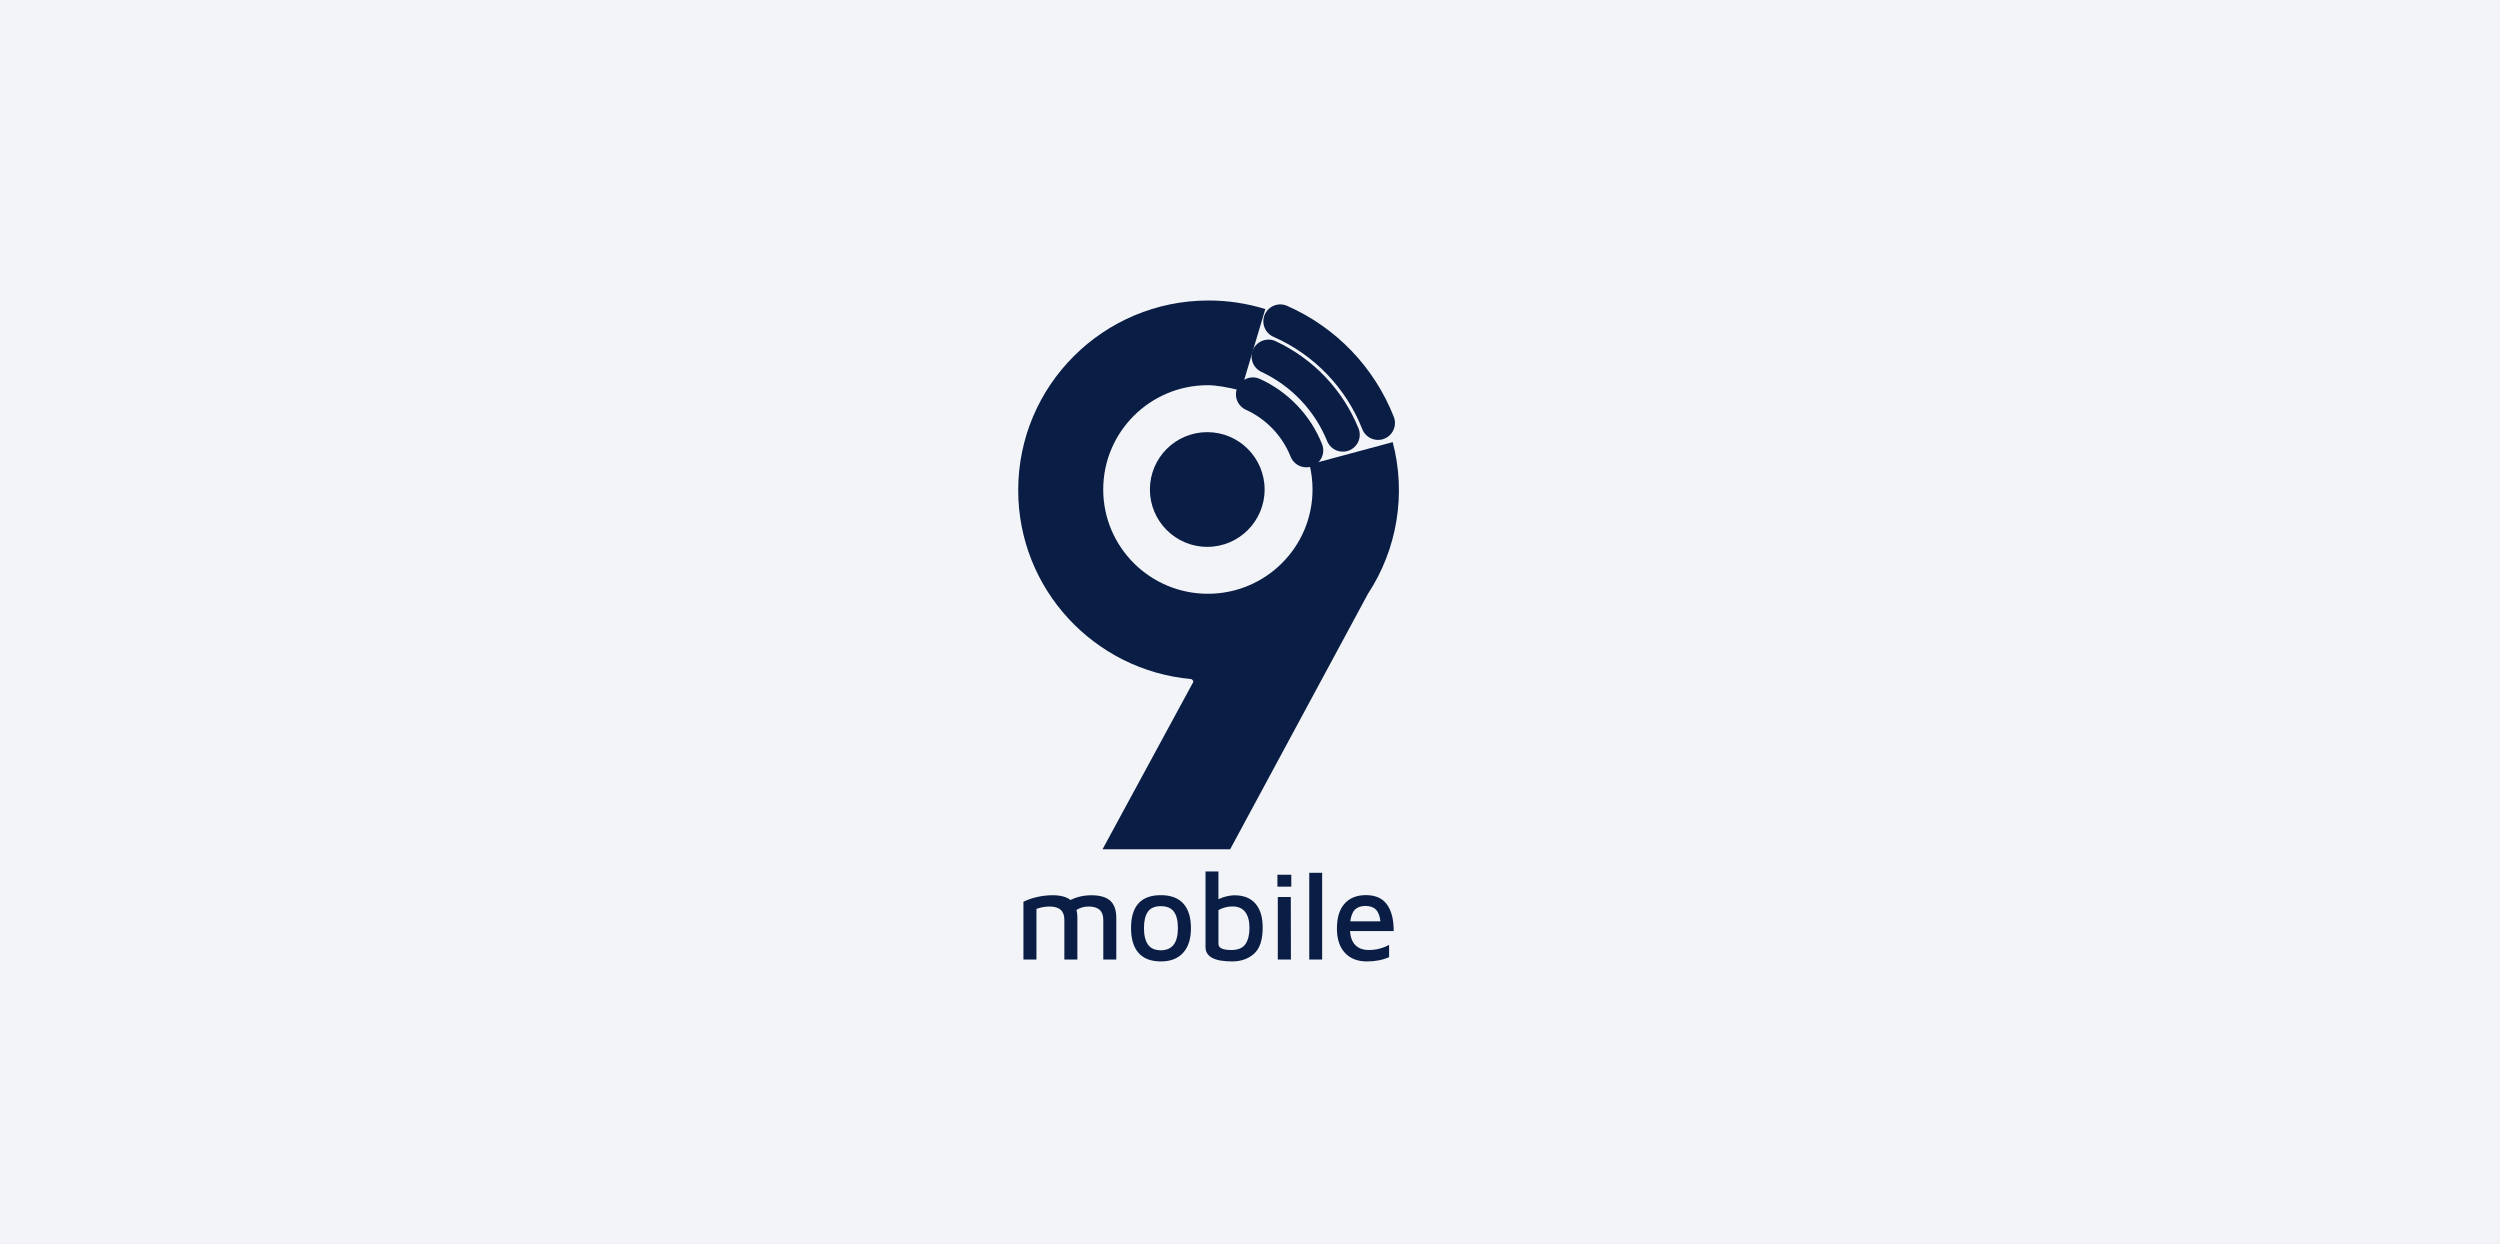
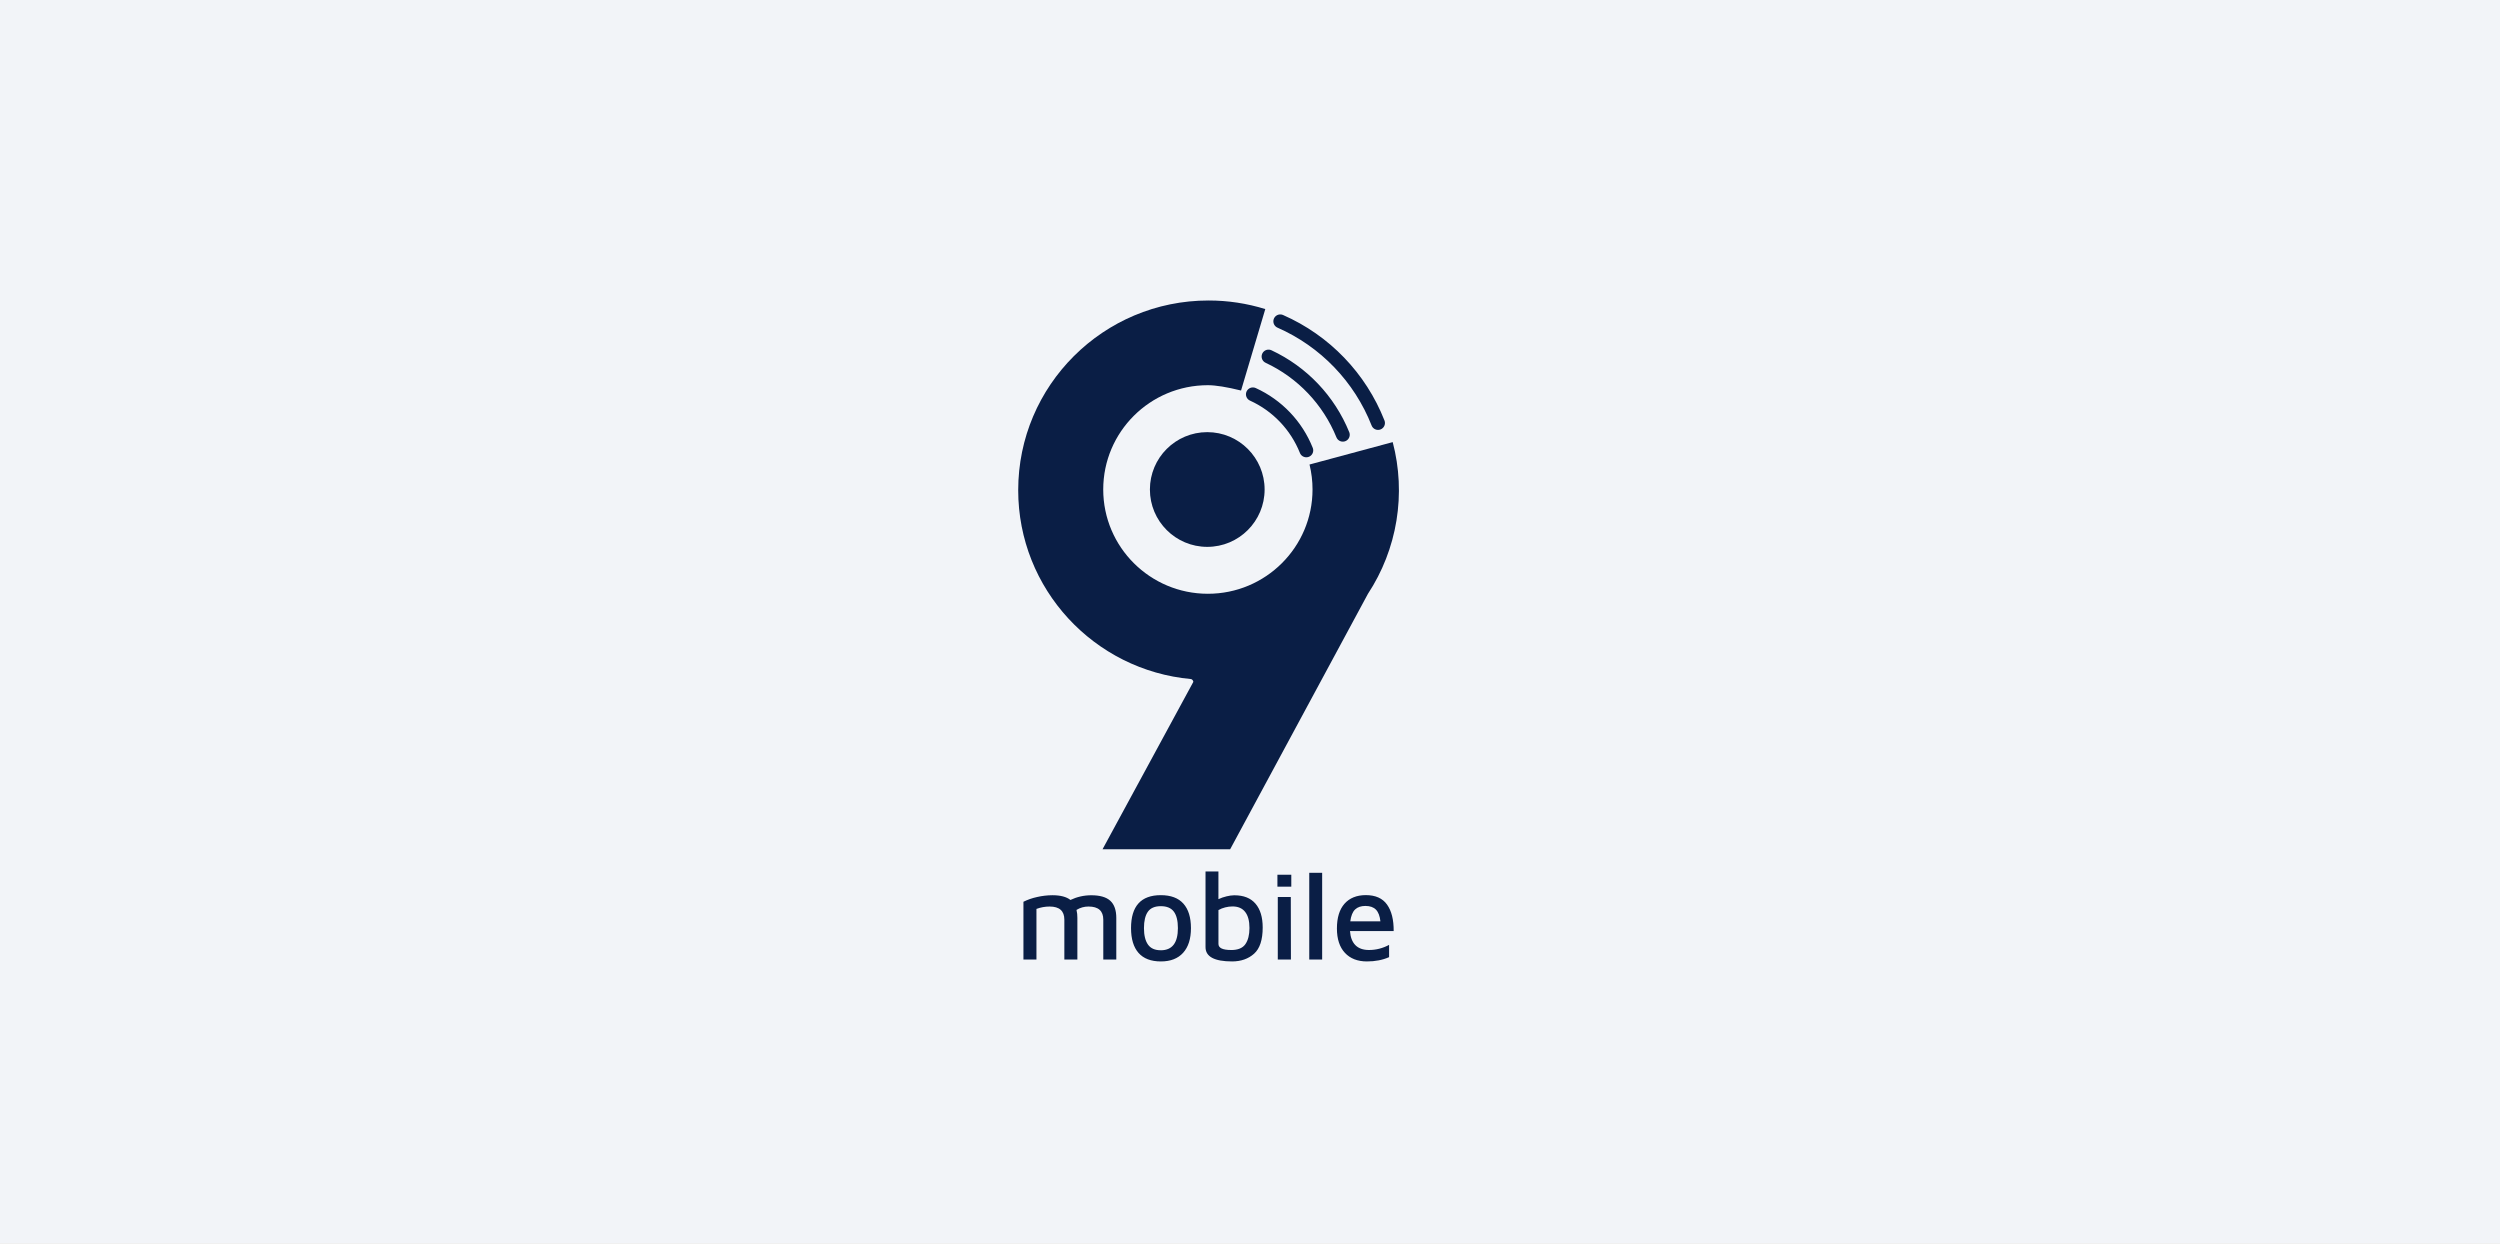
<svg xmlns="http://www.w3.org/2000/svg" width="181" height="90" viewBox="0 0 181 90" fill="none">
  <rect width="181" height="90" fill="#F2F4F8" />
  <g clip-path="url(#clip0_8973_58486)">
    <path fill-rule="evenodd" clip-rule="evenodd" d="M79.007 64.817C79.635 64.817 80.095 64.95 80.385 65.216C80.675 65.482 80.82 65.896 80.82 66.458V69.47H79.878V66.585C79.878 65.95 79.522 65.633 78.809 65.633C78.502 65.63 78.2 65.715 77.939 65.878C77.984 66.068 78.005 66.263 78.002 66.458V69.47H77.059V66.585C77.059 65.95 76.703 65.633 75.991 65.633C75.666 65.633 75.344 65.692 75.039 65.805V69.47H74.097V65.288C74.409 65.133 74.739 65.018 75.08 64.945C75.443 64.861 75.815 64.817 76.188 64.814C76.776 64.814 77.213 64.928 77.499 65.157C77.97 64.932 78.485 64.816 79.007 64.817ZM84.05 69.608C83.332 69.608 82.792 69.402 82.43 68.991C82.068 68.58 81.887 67.981 81.887 67.195C81.887 65.605 82.606 64.809 84.043 64.81C84.767 64.81 85.312 65.014 85.677 65.422C86.042 65.83 86.224 66.421 86.225 67.195C86.225 67.969 86.036 68.564 85.659 68.982C85.282 69.399 84.746 69.608 84.05 69.608ZM84.041 68.8C84.867 68.8 85.28 68.265 85.28 67.195C85.28 66.663 85.182 66.265 84.986 66.002C84.79 65.739 84.476 65.608 84.043 65.607C83.606 65.607 83.294 65.742 83.105 66.011C82.917 66.28 82.823 66.675 82.823 67.195C82.823 67.715 82.92 68.112 83.114 68.388C83.308 68.663 83.617 68.8 84.041 68.798V68.8ZM89.372 64.819C90.042 64.819 90.551 65.021 90.898 65.426C91.245 65.831 91.418 66.405 91.419 67.147C91.419 68.043 91.212 68.676 90.796 69.048C90.38 69.419 89.851 69.606 89.21 69.608C87.923 69.608 87.28 69.263 87.28 68.574V63.093H88.214V65.1C88.402 65.01 88.599 64.942 88.802 64.895C88.988 64.848 89.18 64.821 89.372 64.817V64.819ZM89.138 68.782C89.628 68.782 89.971 68.64 90.167 68.356C90.363 68.072 90.461 67.682 90.461 67.186C90.461 66.678 90.358 66.291 90.151 66.025C89.945 65.759 89.638 65.626 89.232 65.626C89.055 65.627 88.878 65.65 88.706 65.694C88.534 65.735 88.37 65.801 88.216 65.89V68.34C88.215 68.634 88.522 68.781 89.138 68.78V68.782ZM92.485 63.331H93.49V64.193H92.485V63.331ZM92.512 64.945H93.454L93.463 69.472H92.512V64.945ZM94.79 69.472V63.193H95.724V69.47L94.79 69.472ZM98.882 64.806C99.583 64.806 100.096 65.034 100.422 65.492C100.748 65.949 100.908 66.589 100.902 67.41H97.74C97.771 67.858 97.902 68.198 98.132 68.431C98.364 68.664 98.691 68.78 99.115 68.78C99.624 68.78 100.124 68.652 100.57 68.408V69.297C100.103 69.504 99.568 69.608 98.966 69.608C98.289 69.608 97.758 69.401 97.372 68.987C96.986 68.572 96.793 67.984 96.793 67.222C96.793 66.442 96.976 65.845 97.341 65.431C97.706 65.018 98.219 64.809 98.882 64.806ZM98.855 65.59C98.538 65.59 98.29 65.675 98.111 65.844C97.931 66.014 97.814 66.301 97.76 66.706H99.942C99.9 66.318 99.792 66.036 99.618 65.858C99.445 65.68 99.19 65.591 98.855 65.59ZM89.852 28.274C88.812 28.017 88.011 27.889 87.451 27.888C83.266 27.888 79.874 31.269 79.874 35.439C79.874 39.608 83.268 42.989 87.451 42.989C91.633 42.989 95.027 39.608 95.027 35.439C95.028 34.83 94.954 34.222 94.809 33.631L100.832 32.009C101.32 33.864 101.413 35.8 101.103 37.694C100.794 39.587 100.09 41.393 99.037 42.996L89.062 61.489H79.822L86.388 49.386C86.424 49.319 86.318 49.172 86.23 49.164C79.214 48.527 73.718 42.647 73.718 35.489C73.718 27.904 79.887 21.756 87.498 21.756C88.891 21.754 90.276 21.964 91.607 22.377L89.852 28.274Z" fill="#0A1E45" />
    <path d="M87.406 39.593C89.699 39.593 91.558 37.733 91.558 35.44C91.558 33.146 89.699 31.287 87.406 31.287C85.112 31.287 83.253 33.146 83.253 35.44C83.253 37.733 85.112 39.593 87.406 39.593Z" fill="#0A1E45" />
-     <path d="M94.578 32.608C93.859 30.806 92.472 29.353 90.707 28.549M97.221 31.475C96.205 28.977 94.284 26.954 91.841 25.812M99.77 30.625C98.475 27.332 95.93 24.686 92.691 23.264" stroke="#0A1E45" stroke-width="2.45" stroke-linecap="round" />
+     <path d="M94.578 32.608C93.859 30.806 92.472 29.353 90.707 28.549M97.221 31.475C96.205 28.977 94.284 26.954 91.841 25.812M99.77 30.625C98.475 27.332 95.93 24.686 92.691 23.264" stroke="#0A1E45" strokeWidth="2.45" stroke-linecap="round" />
  </g>
  <defs>
    <clipPath id="clip0_8973_58486">
      <rect width="49" height="49" fill="white" transform="translate(63 21)" />
    </clipPath>
  </defs>
</svg>
